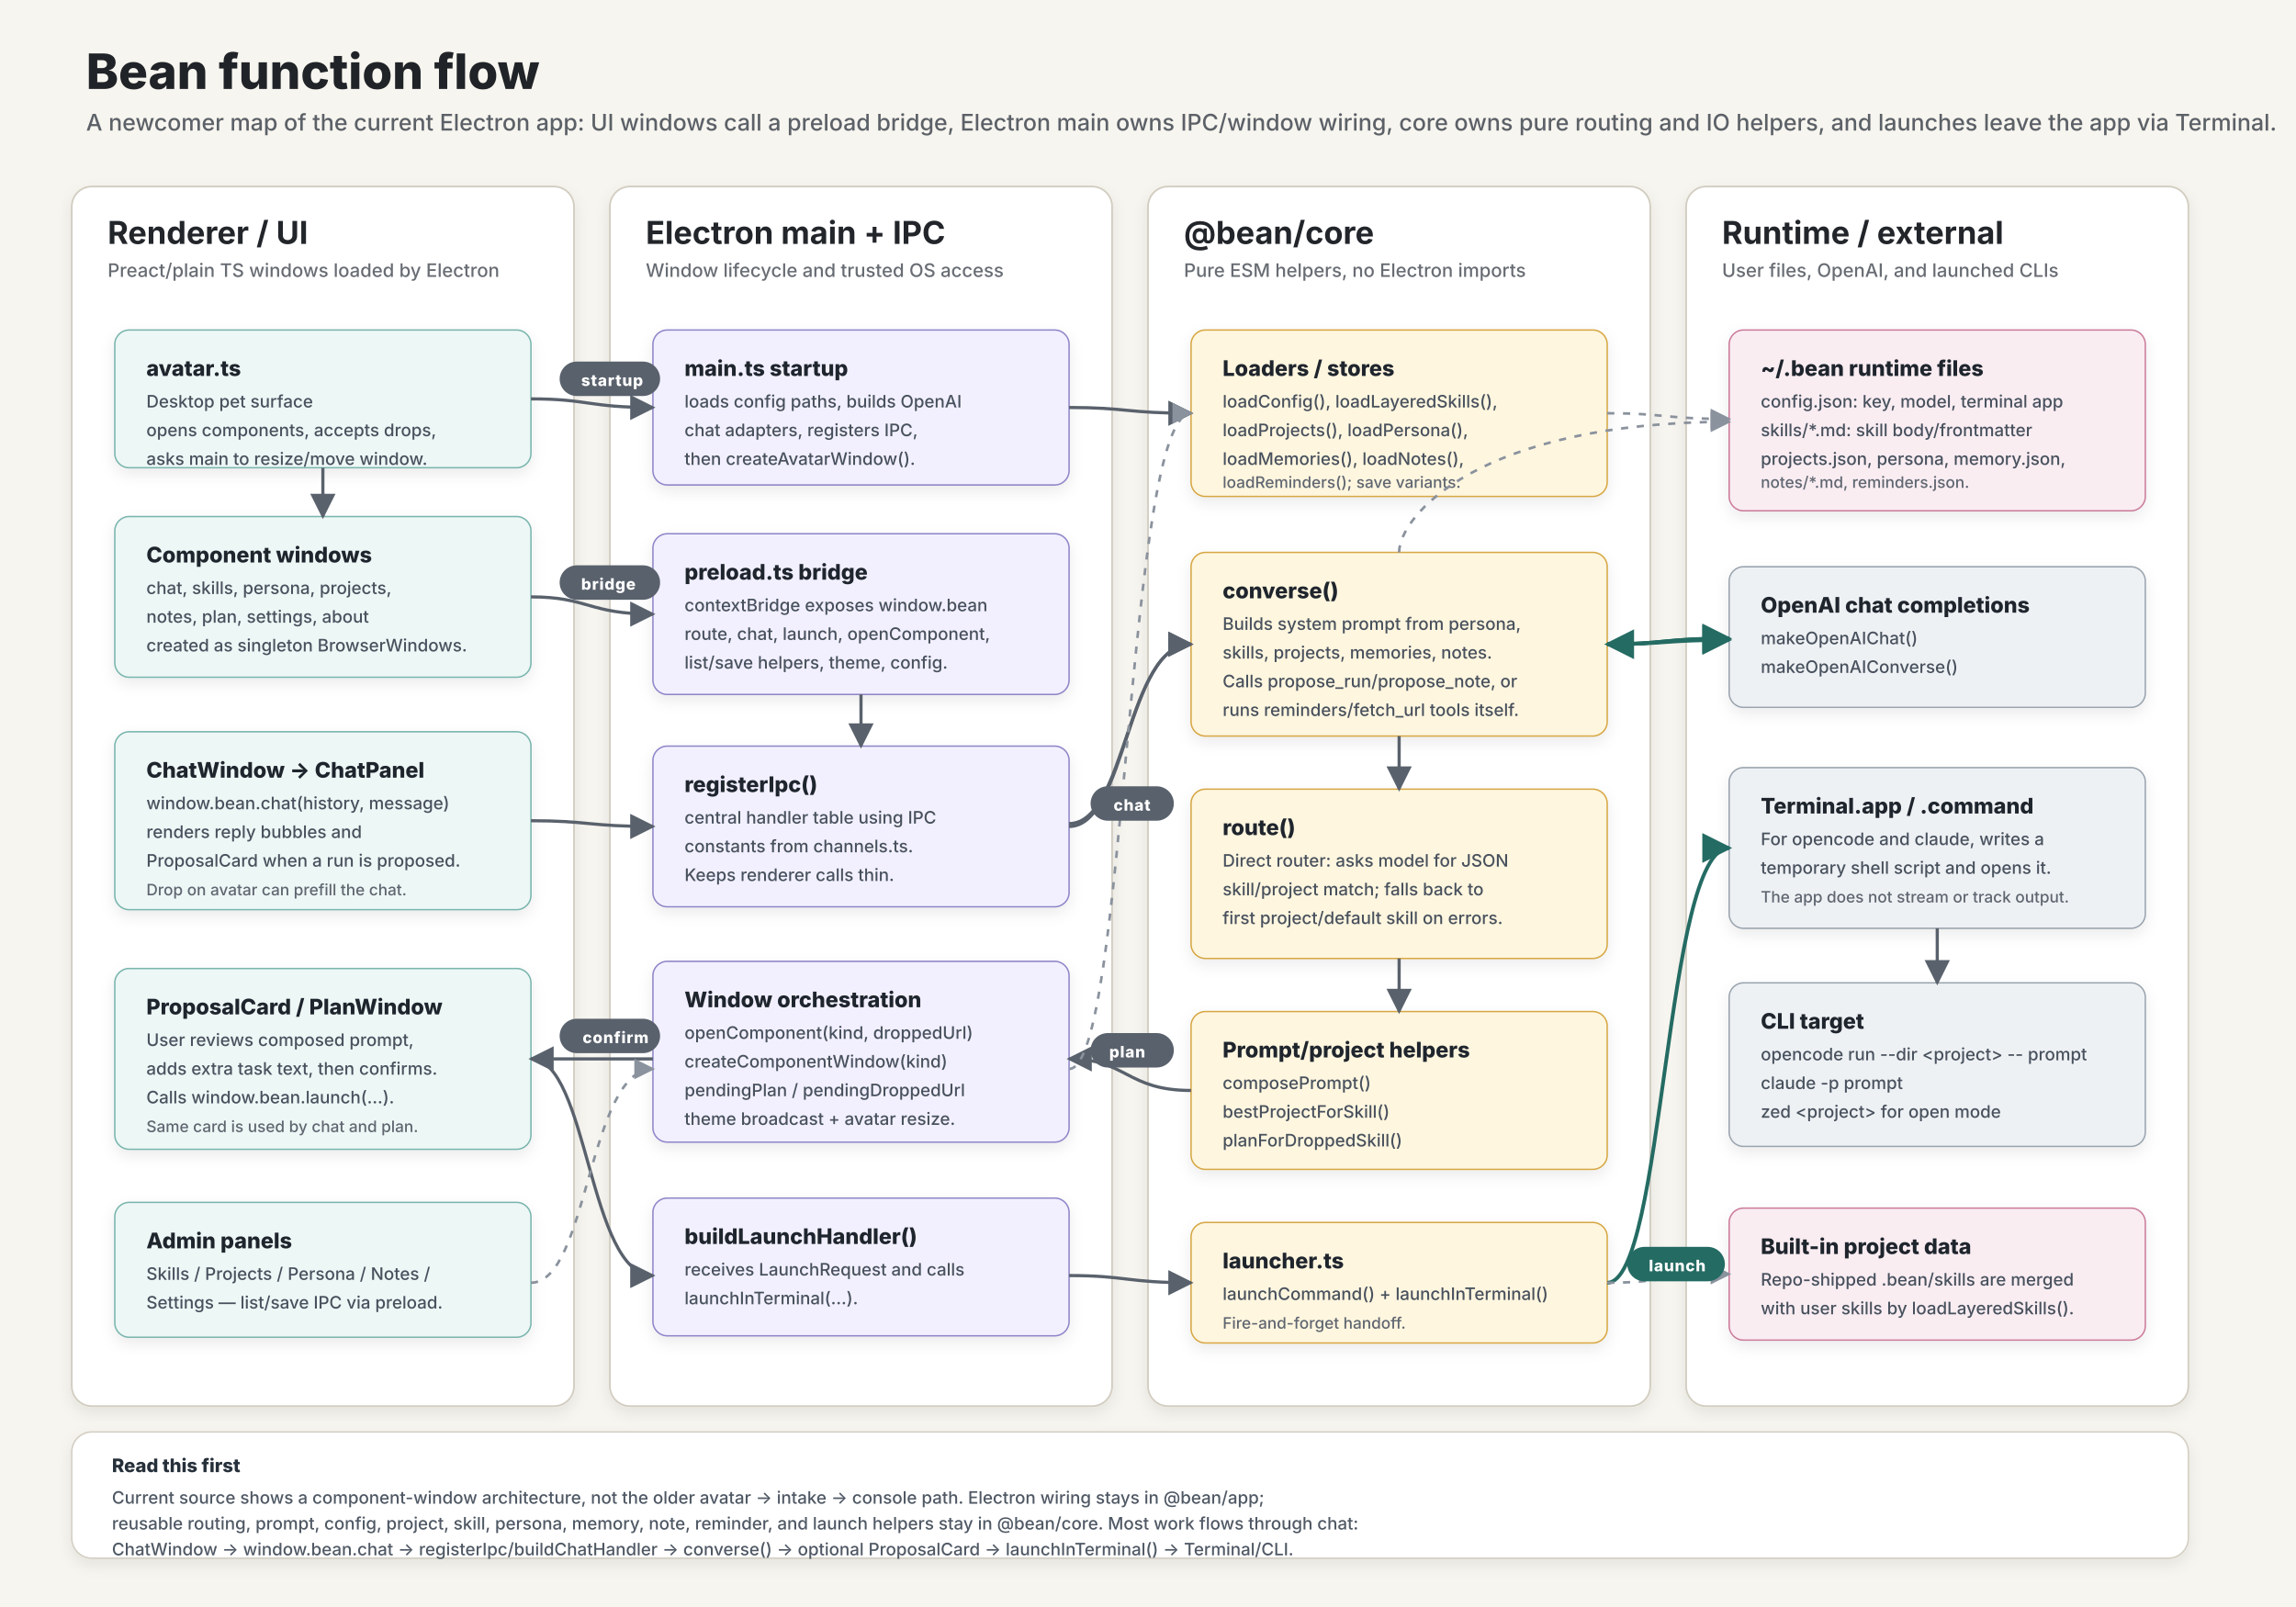
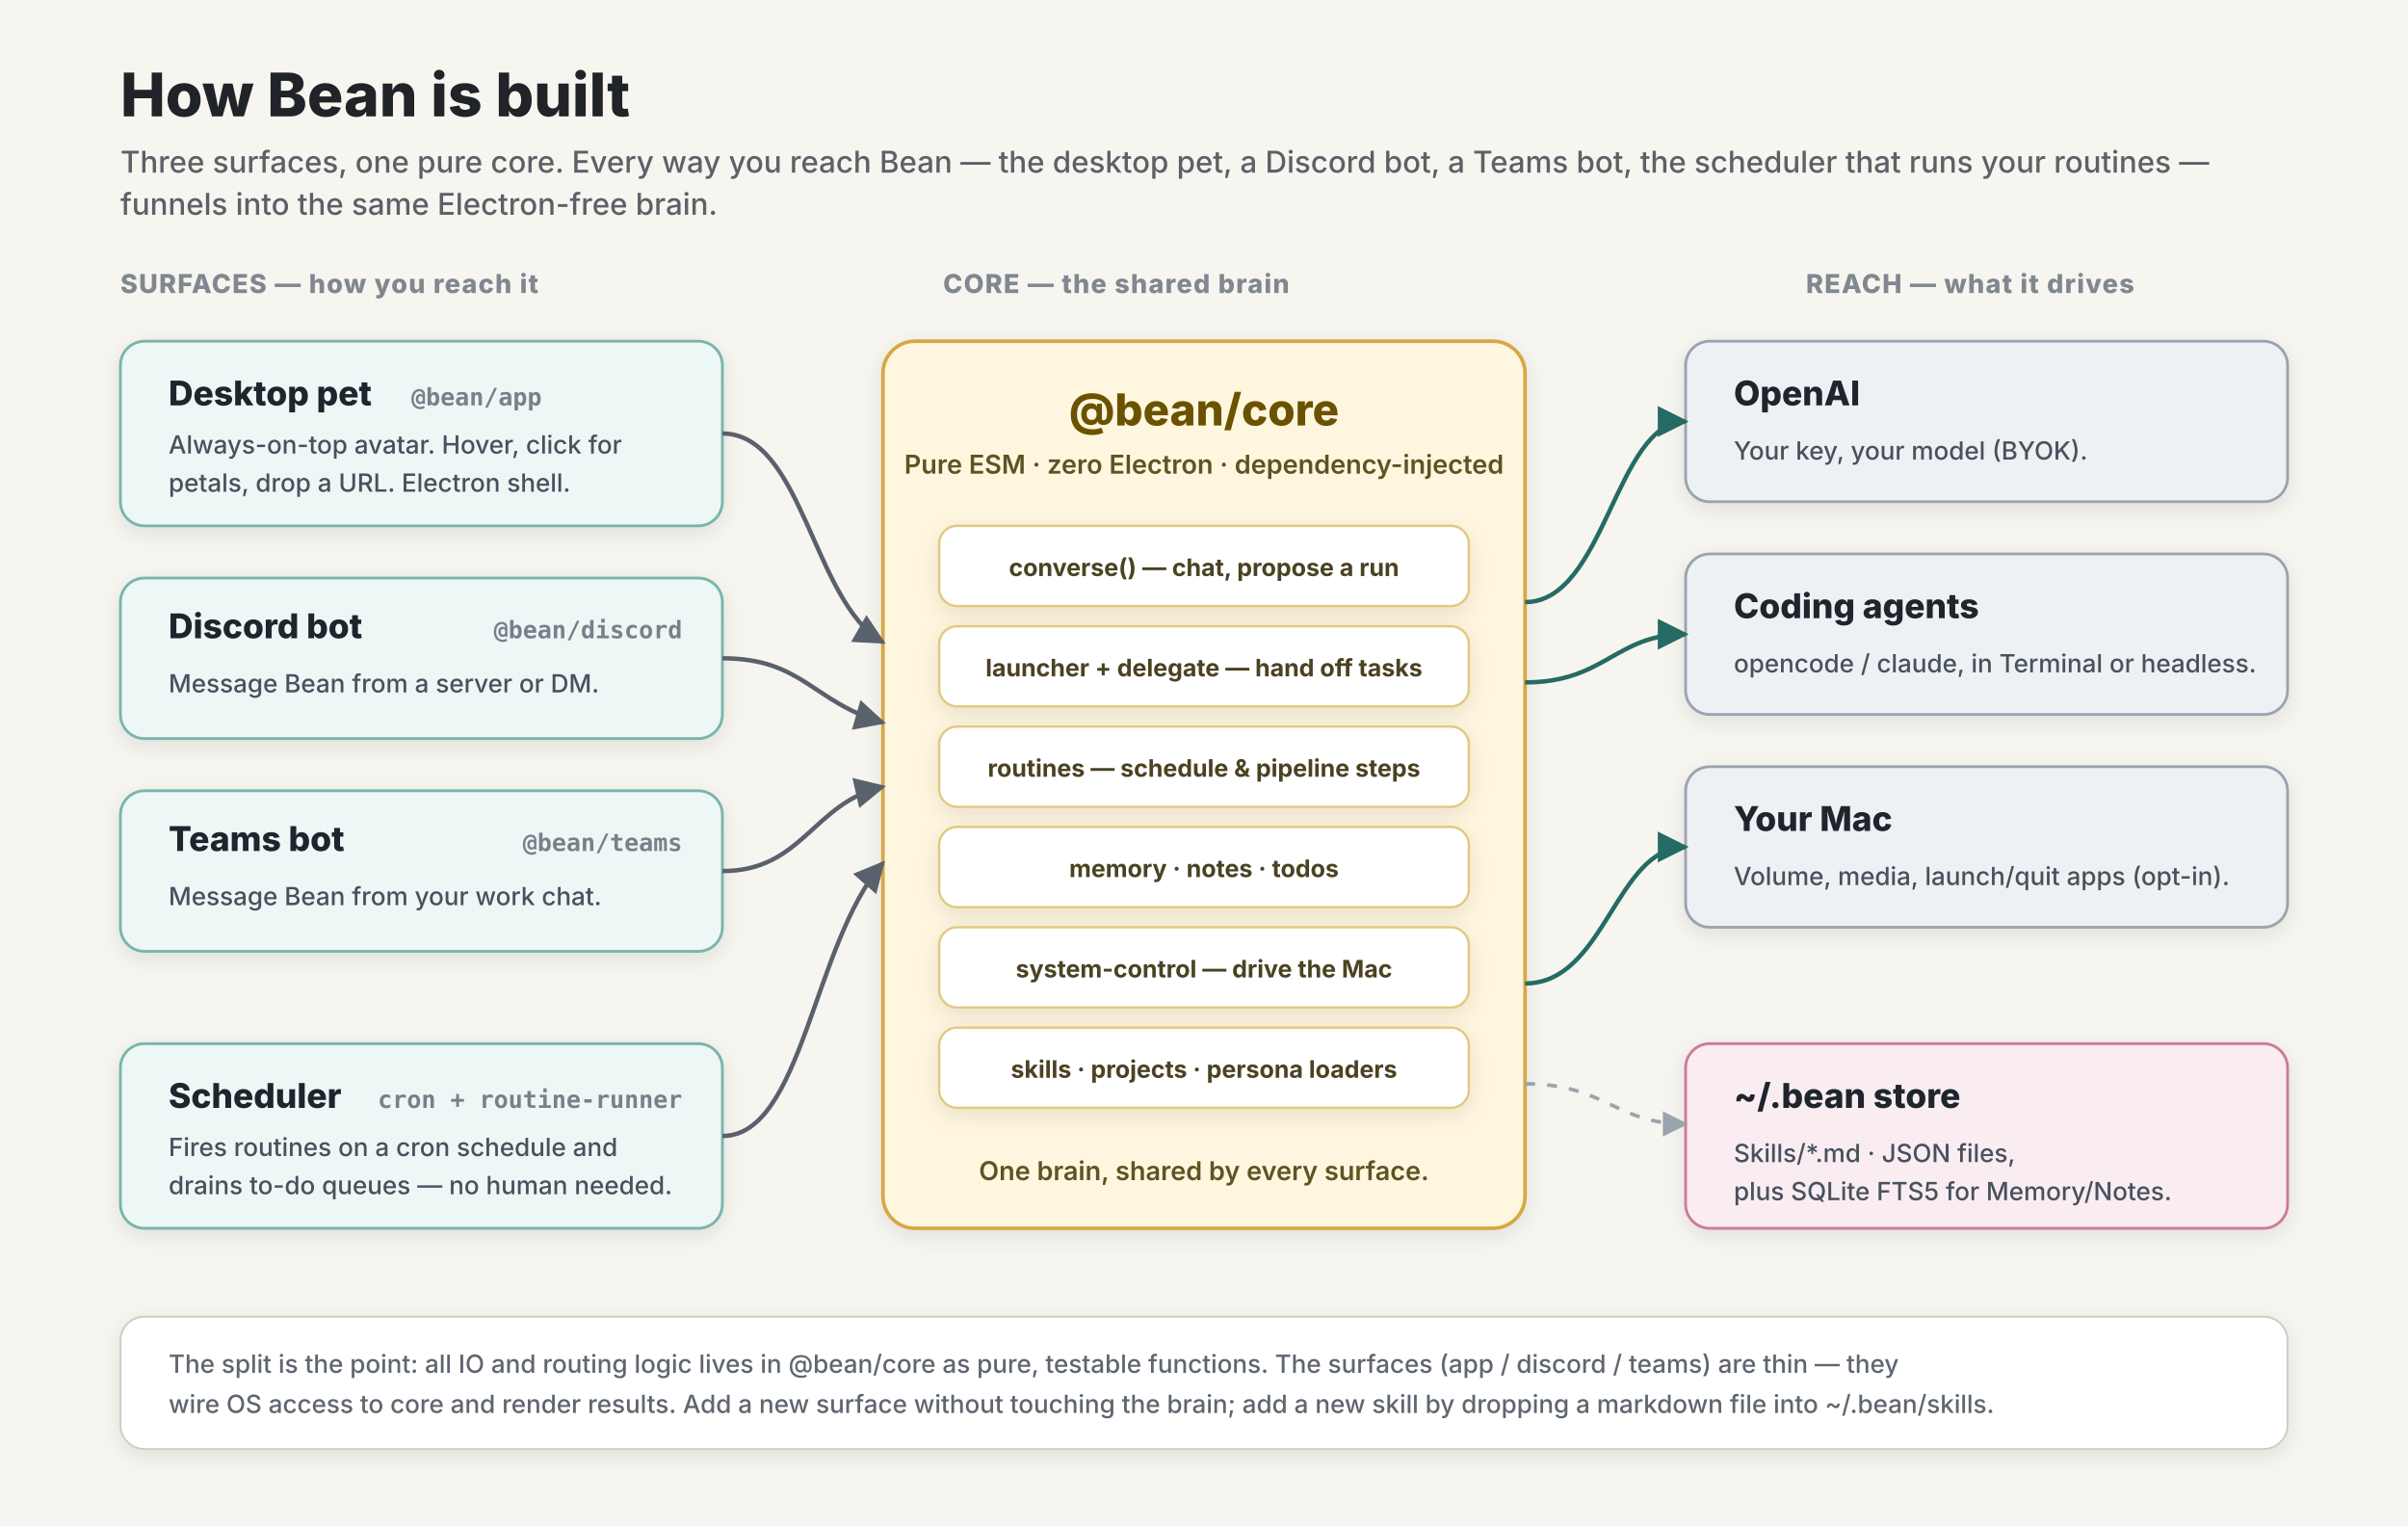
- <svg xmlns="http://www.w3.org/2000/svg" width="1600" height="1120" viewBox="0 0 1600 1120" role="img" aria-labelledby="title desc">
+ <svg xmlns="http://www.w3.org/2000/svg" width="1200" height="760" viewBox="0 0 1200 760" role="img" aria-labelledby="title desc">
  <defs>
    <style>
-       :root {
-         color-scheme: light;
-       }
      .bg { fill: #f7f5ef; }
-       .panel { fill: #ffffff; stroke: #d2cdc1; stroke-width: 1.2; }
-       .lane-title { font: 700 22px ui-sans-serif, system-ui, -apple-system, BlinkMacSystemFont, "Segoe UI", sans-serif; fill: #22252a; }
-       .lane-subtitle { font: 500 13px ui-sans-serif, system-ui, -apple-system, BlinkMacSystemFont, "Segoe UI", sans-serif; fill: #686c73; }
-       .title { font: 800 34px ui-sans-serif, system-ui, -apple-system, BlinkMacSystemFont, "Segoe UI", sans-serif; fill: #202327; }
-       .subtitle { font: 500 16px ui-sans-serif, system-ui, -apple-system, BlinkMacSystemFont, "Segoe UI", sans-serif; fill: #5c6168; }
-       .box-title { font: 800 15px ui-sans-serif, system-ui, -apple-system, BlinkMacSystemFont, "Segoe UI", sans-serif; fill: #1f252d; }
-       .box-text { font: 500 12px ui-sans-serif, system-ui, -apple-system, BlinkMacSystemFont, "Segoe UI", sans-serif; fill: #48515d; }
-       .small { font: 500 11px ui-sans-serif, system-ui, -apple-system, BlinkMacSystemFont, "Segoe UI", sans-serif; fill: #5f6670; }
-       .note-title { font: 800 13px ui-sans-serif, system-ui, -apple-system, BlinkMacSystemFont, "Segoe UI", sans-serif; fill: #26303a; }
-       .note { font: 500 12px ui-sans-serif, system-ui, -apple-system, BlinkMacSystemFont, "Segoe UI", sans-serif; fill: #4f5864; }
-       .chip { font: 800 11px ui-sans-serif, system-ui, -apple-system, BlinkMacSystemFont, "Segoe UI", sans-serif; letter-spacing: .5px; fill: #ffffff; }
+       .title { font: 800 30px ui-sans-serif, system-ui, -apple-system, "Segoe UI", sans-serif; fill: #202327; }
+       .subtitle { font: 500 15px ui-sans-serif, system-ui, -apple-system, "Segoe UI", sans-serif; fill: #5c6168; }
+       .col { font: 800 13px ui-sans-serif, system-ui, -apple-system, "Segoe UI", sans-serif; letter-spacing: .6px; fill: #808790; }
+       .box-title { font: 800 17px ui-sans-serif, system-ui, -apple-system, "Segoe UI", sans-serif; fill: #1f252d; }
+       .pkg { font: 700 12px ui-monospace, SFMono-Regular, Menlo, monospace; fill: #79808a; }
+       .box-text { font: 500 12.5px ui-sans-serif, system-ui, -apple-system, "Segoe UI", sans-serif; fill: #48515d; }
+       .core-title { font: 800 22px ui-sans-serif, system-ui, -apple-system, "Segoe UI", sans-serif; fill: #6a5200; }
+       .core-text { font: 600 13px ui-sans-serif, system-ui, -apple-system, "Segoe UI", sans-serif; fill: #5f5324; }
+       .chip { font: 700 12px ui-sans-serif, system-ui, -apple-system, "Segoe UI", sans-serif; fill: #4a4222; }
+       .foot { font: 500 12.5px ui-sans-serif, system-ui, -apple-system, "Segoe UI", sans-serif; fill: #5f6670; }
+       .box-ui { fill: #edf7f6; stroke: #79b5ad; stroke-width: 1.4; }
+       .box-core { fill: #fff6df; stroke: #d6a744; stroke-width: 1.8; }
+       .box-out { fill: #eef1f4; stroke: #9aa4ae; stroke-width: 1.4; }
+       .box-store { fill: #f9edf2; stroke: #cb7b99; stroke-width: 1.4; }
+       .chip-bg { fill: #ffffff; stroke: #e2c983; stroke-width: 1.2; }
      .arrow { fill: none; stroke: #59616c; stroke-width: 2.2; marker-end: url(#arrow); }
-       .arrow-soft { fill: none; stroke: #8a929d; stroke-width: 1.8; marker-end: url(#arrow-soft); stroke-dasharray: 5 6; }
-       .arrow-accent { fill: none; stroke: #246b63; stroke-width: 2.6; marker-end: url(#arrow-accent); }
-       .box-ui { fill: #edf7f6; stroke: #79b5ad; }
-       .box-main { fill: #f2f0ff; stroke: #8e86c8; }
-       .box-core { fill: #fff6df; stroke: #d6a744; }
-       .box-out { fill: #eef1f4; stroke: #9aa4ae; }
-       .box-store { fill: #f9edf2; stroke: #cb7b99; }
+       .arrow-out { fill: none; stroke: #246b63; stroke-width: 2.2; marker-end: url(#arrow-out); }
+       .arrow-soft { fill: none; stroke: #9aa4ae; stroke-width: 1.8; stroke-dasharray: 5 6; marker-end: url(#arrow-soft); }
      .shadow { filter: url(#shadow); }
    </style>
-     <filter id="shadow" x="-10%" y="-10%" width="120%" height="130%">
-       <feDropShadow dx="0" dy="4" stdDeviation="5" flood-color="#000000" flood-opacity=".08" />
+     <filter id="shadow" x="-15%" y="-15%" width="130%" height="140%">
+       <feDropShadow dx="0" dy="3" stdDeviation="5" flood-color="#000000" flood-opacity=".09" />
    </filter>
-     <marker id="arrow" viewBox="0 0 10 10" refX="9" refY="5" markerWidth="8" markerHeight="8" orient="auto-start-reverse">
+     <marker id="arrow" viewBox="0 0 10 10" refX="9" refY="5" markerWidth="7" markerHeight="7" orient="auto-start-reverse">
      <path d="M 0 0 L 10 5 L 0 10 z" fill="#59616c" />
    </marker>
-     <marker id="arrow-soft" viewBox="0 0 10 10" refX="9" refY="5" markerWidth="8" markerHeight="8" orient="auto-start-reverse">
-       <path d="M 0 0 L 10 5 L 0 10 z" fill="#8a929d" />
-     </marker>
-     <marker id="arrow-accent" viewBox="0 0 10 10" refX="9" refY="5" markerWidth="8" markerHeight="8" orient="auto-start-reverse">
+     <marker id="arrow-out" viewBox="0 0 10 10" refX="9" refY="5" markerWidth="7" markerHeight="7" orient="auto-start-reverse">
      <path d="M 0 0 L 10 5 L 0 10 z" fill="#246b63" />
    </marker>
+     <marker id="arrow-soft" viewBox="0 0 10 10" refX="9" refY="5" markerWidth="7" markerHeight="7" orient="auto-start-reverse">
+       <path d="M 0 0 L 10 5 L 0 10 z" fill="#9aa4ae" />
+     </marker>
  </defs>
-   <rect class="bg" width="1600" height="1120" />
-   <text x="60" y="62" class="title">Bean function flow</text>
-   <text x="60" y="91" class="subtitle">A newcomer map of the current Electron app: UI windows call a preload bridge, Electron main owns IPC/window wiring, core owns pure routing and IO helpers, and launches leave the app via Terminal.</text>
+   <rect class="bg" width="1200" height="760" />
+   <text x="60" y="58" class="title">How Bean is built</text>
+   <text x="60" y="86" class="subtitle">Three surfaces, one pure core. Every way you reach Bean — the desktop pet, a Discord bot, a Teams bot, the scheduler that runs your routines — </text>
+   <text x="60" y="107" class="subtitle">funnels into the same Electron-free brain.</text>
+   <text x="60" y="146" class="col">SURFACES — how you reach it</text>
+   <text x="470" y="146" class="col">CORE — the shared brain</text>
+   <text x="900" y="146" class="col">REACH — what it drives</text>
  <g class="shadow">
-     <rect x="50" y="130" width="350" height="850" rx="14" class="panel" />
-     <rect x="425" y="130" width="350" height="850" rx="14" class="panel" />
-     <rect x="800" y="130" width="350" height="850" rx="14" class="panel" />
-     <rect x="1175" y="130" width="350" height="850" rx="14" class="panel" />
+     <rect x="60" y="170" width="300" height="92" rx="12" class="box-ui" />
+     <rect x="60" y="288" width="300" height="80" rx="12" class="box-ui" />
+     <rect x="60" y="394" width="300" height="80" rx="12" class="box-ui" />
+     <rect x="60" y="520" width="300" height="92" rx="12" class="box-ui" />
  </g>
-   <text x="75" y="170" class="lane-title">Renderer / UI</text>
-   <text x="75" y="193" class="lane-subtitle">Preact/plain TS windows loaded by Electron</text>
-   <text x="450" y="170" class="lane-title">Electron main + IPC</text>
-   <text x="450" y="193" class="lane-subtitle">Window lifecycle and trusted OS access</text>
-   <text x="825" y="170" class="lane-title">@bean/core</text>
-   <text x="825" y="193" class="lane-subtitle">Pure ESM helpers, no Electron imports</text>
-   <text x="1200" y="170" class="lane-title">Runtime / external</text>
-   <text x="1200" y="193" class="lane-subtitle">User files, OpenAI, and launched CLIs</text>
+   <text x="84" y="202" class="box-title">Desktop pet</text>
+   <text x="270" y="202" class="pkg" text-anchor="end">@bean/app</text>
+   <text x="84" y="226" class="box-text">Always-on-top avatar. Hover, click for</text>
+   <text x="84" y="245" class="box-text">petals, drop a URL. Electron shell.</text>
+   <text x="84" y="318" class="box-title">Discord bot</text>
+   <text x="340" y="318" class="pkg" text-anchor="end">@bean/discord</text>
+   <text x="84" y="345" class="box-text">Message Bean from a server or DM.</text>
+   <text x="84" y="424" class="box-title">Teams bot</text>
+   <text x="340" y="424" class="pkg" text-anchor="end">@bean/teams</text>
+   <text x="84" y="451" class="box-text">Message Bean from your work chat.</text>
+   <text x="84" y="552" class="box-title">Scheduler</text>
+   <text x="340" y="552" class="pkg" text-anchor="end">cron + routine-runner</text>
+   <text x="84" y="576" class="box-text">Fires routines on a cron schedule and</text>
+   <text x="84" y="595" class="box-text">drains to-do queues — no human needed.</text>
  <g class="shadow">
-     <rect x="80" y="230" width="290" height="96" rx="10" class="box-ui" />
-     <rect x="80" y="360" width="290" height="112" rx="10" class="box-ui" />
-     <rect x="80" y="510" width="290" height="124" rx="10" class="box-ui" />
-     <rect x="80" y="675" width="290" height="126" rx="10" class="box-ui" />
-     <rect x="80" y="838" width="290" height="94" rx="10" class="box-ui" />
+     <rect x="440" y="170" width="320" height="442" rx="16" class="box-core" />
  </g>
-   <text x="102" y="262" class="box-title">avatar.ts</text>
-   <text x="102" y="284" class="box-text">Desktop pet surface</text>
-   <text x="102" y="304" class="box-text">opens components, accepts drops,</text>
-   <text x="102" y="324" class="box-text">asks main to resize/move window.</text>
-   <text x="102" y="392" class="box-title">Component windows</text>
-   <text x="102" y="414" class="box-text">chat, skills, persona, projects,</text>
-   <text x="102" y="434" class="box-text">notes, plan, settings, about</text>
-   <text x="102" y="454" class="box-text">created as singleton BrowserWindows.</text>
-   <text x="102" y="542" class="box-title">ChatWindow -&gt; ChatPanel</text>
-   <text x="102" y="564" class="box-text">window.bean.chat(history, message)</text>
-   <text x="102" y="584" class="box-text">renders reply bubbles and</text>
-   <text x="102" y="604" class="box-text">ProposalCard when a run is proposed.</text>
-   <text x="102" y="624" class="small">Drop on avatar can prefill the chat.</text>
-   <text x="102" y="707" class="box-title">ProposalCard / PlanWindow</text>
-   <text x="102" y="729" class="box-text">User reviews composed prompt,</text>
-   <text x="102" y="749" class="box-text">adds extra task text, then confirms.</text>
-   <text x="102" y="769" class="box-text">Calls window.bean.launch(...).</text>
-   <text x="102" y="789" class="small">Same card is used by chat and plan.</text>
-   <text x="102" y="870" class="box-title">Admin panels</text>
-   <text x="102" y="892" class="box-text">Skills / Projects / Persona / Notes /</text>
-   <text x="102" y="912" class="box-text">Settings — list/save IPC via preload.</text>
+   <text x="600" y="212" class="core-title" text-anchor="middle">@bean/core</text>
+   <text x="600" y="236" class="core-text" text-anchor="middle">Pure ESM · zero Electron · dependency-injected</text>
  <g class="shadow">
-     <rect x="455" y="230" width="290" height="108" rx="10" class="box-main" />
-     <rect x="455" y="372" width="290" height="112" rx="10" class="box-main" />
-     <rect x="455" y="520" width="290" height="112" rx="10" class="box-main" />
-     <rect x="455" y="670" width="290" height="126" rx="10" class="box-main" />
-     <rect x="455" y="835" width="290" height="96" rx="10" class="box-main" />
+     <rect x="468" y="262" width="264" height="40" rx="9" class="chip-bg" />
+     <rect x="468" y="312" width="264" height="40" rx="9" class="chip-bg" />
+     <rect x="468" y="362" width="264" height="40" rx="9" class="chip-bg" />
+     <rect x="468" y="412" width="264" height="40" rx="9" class="chip-bg" />
+     <rect x="468" y="462" width="264" height="40" rx="9" class="chip-bg" />
+     <rect x="468" y="512" width="264" height="40" rx="9" class="chip-bg" />
  </g>
-   <text x="477" y="262" class="box-title">main.ts startup</text>
-   <text x="477" y="284" class="box-text">loads config paths, builds OpenAI</text>
-   <text x="477" y="304" class="box-text">chat adapters, registers IPC,</text>
-   <text x="477" y="324" class="box-text">then createAvatarWindow().</text>
-   <text x="477" y="404" class="box-title">preload.ts bridge</text>
-   <text x="477" y="426" class="box-text">contextBridge exposes window.bean</text>
-   <text x="477" y="446" class="box-text">route, chat, launch, openComponent,</text>
-   <text x="477" y="466" class="box-text">list/save helpers, theme, config.</text>
-   <text x="477" y="552" class="box-title">registerIpc()</text>
-   <text x="477" y="574" class="box-text">central handler table using IPC</text>
-   <text x="477" y="594" class="box-text">constants from channels.ts.</text>
-   <text x="477" y="614" class="box-text">Keeps renderer calls thin.</text>
-   <text x="477" y="702" class="box-title">Window orchestration</text>
-   <text x="477" y="724" class="box-text">openComponent(kind, droppedUrl)</text>
-   <text x="477" y="744" class="box-text">createComponentWindow(kind)</text>
-   <text x="477" y="764" class="box-text">pendingPlan / pendingDroppedUrl</text>
-   <text x="477" y="784" class="box-text">theme broadcast + avatar resize.</text>
-   <text x="477" y="867" class="box-title">buildLaunchHandler()</text>
-   <text x="477" y="889" class="box-text">receives LaunchRequest and calls</text>
-   <text x="477" y="909" class="box-text">launchInTerminal(...).</text>
+   <text x="600" y="287" class="chip" text-anchor="middle">converse() — chat, propose a run</text>
+   <text x="600" y="337" class="chip" text-anchor="middle">launcher + delegate — hand off tasks</text>
+   <text x="600" y="387" class="chip" text-anchor="middle">routines — schedule &amp; pipeline steps</text>
+   <text x="600" y="437" class="chip" text-anchor="middle">memory · notes · todos</text>
+   <text x="600" y="487" class="chip" text-anchor="middle">system-control — drive the Mac</text>
+   <text x="600" y="537" class="chip" text-anchor="middle">skills · projects · persona loaders</text>
+   <text x="600" y="588" class="core-text" text-anchor="middle">One brain, shared by every surface.</text>
  <g class="shadow">
-     <rect x="830" y="230" width="290" height="116" rx="10" class="box-core" />
-     <rect x="830" y="385" width="290" height="128" rx="10" class="box-core" />
-     <rect x="830" y="550" width="290" height="118" rx="10" class="box-core" />
-     <rect x="830" y="705" width="290" height="110" rx="10" class="box-core" />
-     <rect x="830" y="852" width="290" height="84" rx="10" class="box-core" />
+     <rect x="840" y="170" width="300" height="80" rx="12" class="box-out" />
+     <rect x="840" y="276" width="300" height="80" rx="12" class="box-out" />
+     <rect x="840" y="382" width="300" height="80" rx="12" class="box-out" />
+     <rect x="840" y="520" width="300" height="92" rx="12" class="box-store" />
  </g>
-   <text x="852" y="262" class="box-title">Loaders / stores</text>
-   <text x="852" y="284" class="box-text">loadConfig(), loadLayeredSkills(),</text>
-   <text x="852" y="304" class="box-text">loadProjects(), loadPersona(),</text>
-   <text x="852" y="324" class="box-text">loadMemories(), loadNotes(),</text>
-   <text x="852" y="340" class="small">loadReminders(); save variants.</text>
-   <text x="852" y="417" class="box-title">converse()</text>
-   <text x="852" y="439" class="box-text">Builds system prompt from persona,</text>
-   <text x="852" y="459" class="box-text">skills, projects, memories, notes.</text>
-   <text x="852" y="479" class="box-text">Calls propose_run/propose_note, or</text>
-   <text x="852" y="499" class="box-text">runs reminders/fetch_url tools itself.</text>
-   <text x="852" y="582" class="box-title">route()</text>
-   <text x="852" y="604" class="box-text">Direct router: asks model for JSON</text>
-   <text x="852" y="624" class="box-text">skill/project match; falls back to</text>
-   <text x="852" y="644" class="box-text">first project/default skill on errors.</text>
-   <text x="852" y="737" class="box-title">Prompt/project helpers</text>
-   <text x="852" y="759" class="box-text">composePrompt()</text>
-   <text x="852" y="779" class="box-text">bestProjectForSkill()</text>
-   <text x="852" y="799" class="box-text">planForDroppedSkill()</text>
-   <text x="852" y="884" class="box-title">launcher.ts</text>
-   <text x="852" y="906" class="box-text">launchCommand() + launchInTerminal()</text>
-   <text x="852" y="926" class="small">Fire-and-forget handoff.</text>
+   <text x="864" y="202" class="box-title">OpenAI</text>
+   <text x="864" y="229" class="box-text">Your key, your model (BYOK).</text>
+   <text x="864" y="308" class="box-title">Coding agents</text>
+   <text x="864" y="335" class="box-text">opencode / claude, in Terminal or headless.</text>
+   <text x="864" y="414" class="box-title">Your Mac</text>
+   <text x="864" y="441" class="box-text">Volume, media, launch/quit apps (opt-in).</text>
+   <text x="864" y="552" class="box-title">~/.bean store</text>
+   <text x="864" y="579" class="box-text">Skills/*.md · JSON files, </text>
+   <text x="864" y="598" class="box-text">plus SQLite FTS5 for Memory/Notes.</text>
+   <path class="arrow" d="M 360 216 C 400 216, 405 300, 440 320" />
+   <path class="arrow" d="M 360 328 C 400 328, 405 350, 440 360" />
+   <path class="arrow" d="M 360 434 C 400 434, 405 400, 440 392" />
+   <path class="arrow" d="M 360 566 C 400 566, 405 470, 440 430" />
+   <path class="arrow-out" d="M 760 300 C 800 300, 805 210, 840 210" />
+   <path class="arrow-out" d="M 760 340 C 800 340, 805 316, 840 316" />
+   <path class="arrow-out" d="M 760 490 C 800 490, 805 422, 840 422" />
+   <path class="arrow-soft" d="M 760 540 C 800 540, 805 560, 840 560" />
  <g class="shadow">
-     <rect x="1205" y="230" width="290" height="126" rx="10" class="box-store" />
-     <rect x="1205" y="395" width="290" height="98" rx="10" class="box-out" />
-     <rect x="1205" y="535" width="290" height="112" rx="10" class="box-out" />
-     <rect x="1205" y="685" width="290" height="114" rx="10" class="box-out" />
-     <rect x="1205" y="842" width="290" height="92" rx="10" class="box-store" />
+     <rect x="60" y="656" width="1080" height="66" rx="12" fill="#ffffff" stroke="#d2cdc1" />
  </g>
-   <text x="1227" y="262" class="box-title">~/.bean runtime files</text>
-   <text x="1227" y="284" class="box-text">config.json: key, model, terminal app</text>
-   <text x="1227" y="304" class="box-text">skills/*.md: skill body/frontmatter</text>
-   <text x="1227" y="324" class="box-text">projects.json, persona, memory.json,</text>
-   <text x="1227" y="340" class="small">notes/*.md, reminders.json.</text>
-   <text x="1227" y="427" class="box-title">OpenAI chat completions</text>
-   <text x="1227" y="449" class="box-text">makeOpenAIChat()</text>
-   <text x="1227" y="469" class="box-text">makeOpenAIConverse()</text>
-   <text x="1227" y="567" class="box-title">Terminal.app / .command</text>
-   <text x="1227" y="589" class="box-text">For opencode and claude, writes a</text>
-   <text x="1227" y="609" class="box-text">temporary shell script and opens it.</text>
-   <text x="1227" y="629" class="small">The app does not stream or track output.</text>
-   <text x="1227" y="717" class="box-title">CLI target</text>
-   <text x="1227" y="739" class="box-text">opencode run --dir &lt;project&gt; -- prompt</text>
-   <text x="1227" y="759" class="box-text">claude -p prompt</text>
-   <text x="1227" y="779" class="box-text">zed &lt;project&gt; for open mode</text>
-   <text x="1227" y="874" class="box-title">Built-in project data</text>
-   <text x="1227" y="896" class="box-text">Repo-shipped .bean/skills are merged</text>
-   <text x="1227" y="916" class="box-text">with user skills by loadLayeredSkills().</text>
-   <path class="arrow" d="M 370 278 C 410 278, 410 284, 455 284" />
-   <path class="arrow" d="M 745 284 C 785 284, 785 288, 830 288" />
-   <path class="arrow-soft" d="M 1120 288 C 1160 288, 1160 292, 1205 292" />
-   <path class="arrow" d="M 225 326 L 225 360" />
-   <path class="arrow" d="M 370 416 C 410 416, 410 428, 455 428" />
-   <path class="arrow" d="M 600 484 L 600 520" />
-   <path class="arrow" d="M 745 574 C 785 574, 785 449, 830 449" />
-   <path class="arrow-soft" d="M 975 385 C 975 360, 1030 294, 1205 294" />
-   <path class="arrow-accent" d="M 1120 449 C 1160 449, 1160 445, 1205 445" />
-   <path class="arrow-accent" d="M 1205 445 C 1160 445, 1160 449, 1120 449" />
-   <path class="arrow" d="M 370 572 C 410 572, 410 576, 455 576" />
-   <path class="arrow" d="M 745 576 C 785 576, 785 449, 830 449" />
-   <path class="arrow-accent" d="M 1120 449 C 1160 449, 1160 446, 1205 446" />
-   <path class="arrow" d="M 975 513 L 975 550" />
-   <path class="arrow" d="M 975 668 L 975 705" />
-   <path class="arrow" d="M 830 760 C 785 760, 785 738, 745 738" />
-   <path class="arrow" d="M 455 738 C 415 738, 415 738, 370 738" />
-   <path class="arrow" d="M 370 738 C 410 738, 410 889, 455 889" />
-   <path class="arrow" d="M 745 889 C 785 889, 785 894, 830 894" />
-   <path class="arrow-accent" d="M 1120 894 C 1160 894, 1160 591, 1205 591" />
-   <path class="arrow" d="M 1350 647 L 1350 685" />
-   <path class="arrow-soft" d="M 370 894 C 410 894, 410 745, 455 745" />
-   <path class="arrow-soft" d="M 745 745 C 785 745, 785 288, 830 288" />
-   <path class="arrow-soft" d="M 1120 894 C 1160 894, 1160 888, 1205 888" />
-   <rect x="390" y="252" width="70" height="24" rx="12" fill="#59616c" />
-   <text x="405" y="269" class="chip">startup</text>
-   <rect x="390" y="394" width="70" height="24" rx="12" fill="#59616c" />
-   <text x="405" y="411" class="chip">bridge</text>
-   <rect x="760" y="548" width="58" height="24" rx="12" fill="#59616c" />
-   <text x="776" y="565" class="chip">chat</text>
-   <rect x="760" y="720" width="58" height="24" rx="12" fill="#59616c" />
-   <text x="773" y="737" class="chip">plan</text>
-   <rect x="390" y="710" width="70" height="24" rx="12" fill="#59616c" />
-   <text x="406" y="727" class="chip">confirm</text>
-   <rect x="1134" y="869" width="68" height="24" rx="12" fill="#246b63" />
-   <text x="1149" y="886" class="chip">launch</text>
-   <g class="shadow">
-     <rect x="50" y="998" width="1475" height="88" rx="14" fill="#ffffff" stroke="#d2cdc1" />
-   </g>
-   <text x="78" y="1026" class="note-title">Read this first</text>
-   <text x="78" y="1048" class="note">Current source shows a component-window architecture, not the older avatar -&gt; intake -&gt; console path. Electron wiring stays in @bean/app;</text>
-   <text x="78" y="1066" class="note">reusable routing, prompt, config, project, skill, persona, memory, note, reminder, and launch helpers stay in @bean/core. Most work flows through chat:</text>
-   <text x="78" y="1084" class="note">ChatWindow -&gt; window.bean.chat -&gt; registerIpc/buildChatHandler -&gt; converse() -&gt; optional ProposalCard -&gt; launchInTerminal() -&gt; Terminal/CLI.</text>
+   <text x="84" y="684" class="foot">The split is the point: all IO and routing logic lives in @bean/core as pure, testable functions. The surfaces (app / discord / teams) are thin — they</text>
+   <text x="84" y="704" class="foot">wire OS access to core and render results. Add a new surface without touching the brain; add a new skill by dropping a markdown file into ~/.bean/skills.</text>
</svg>
